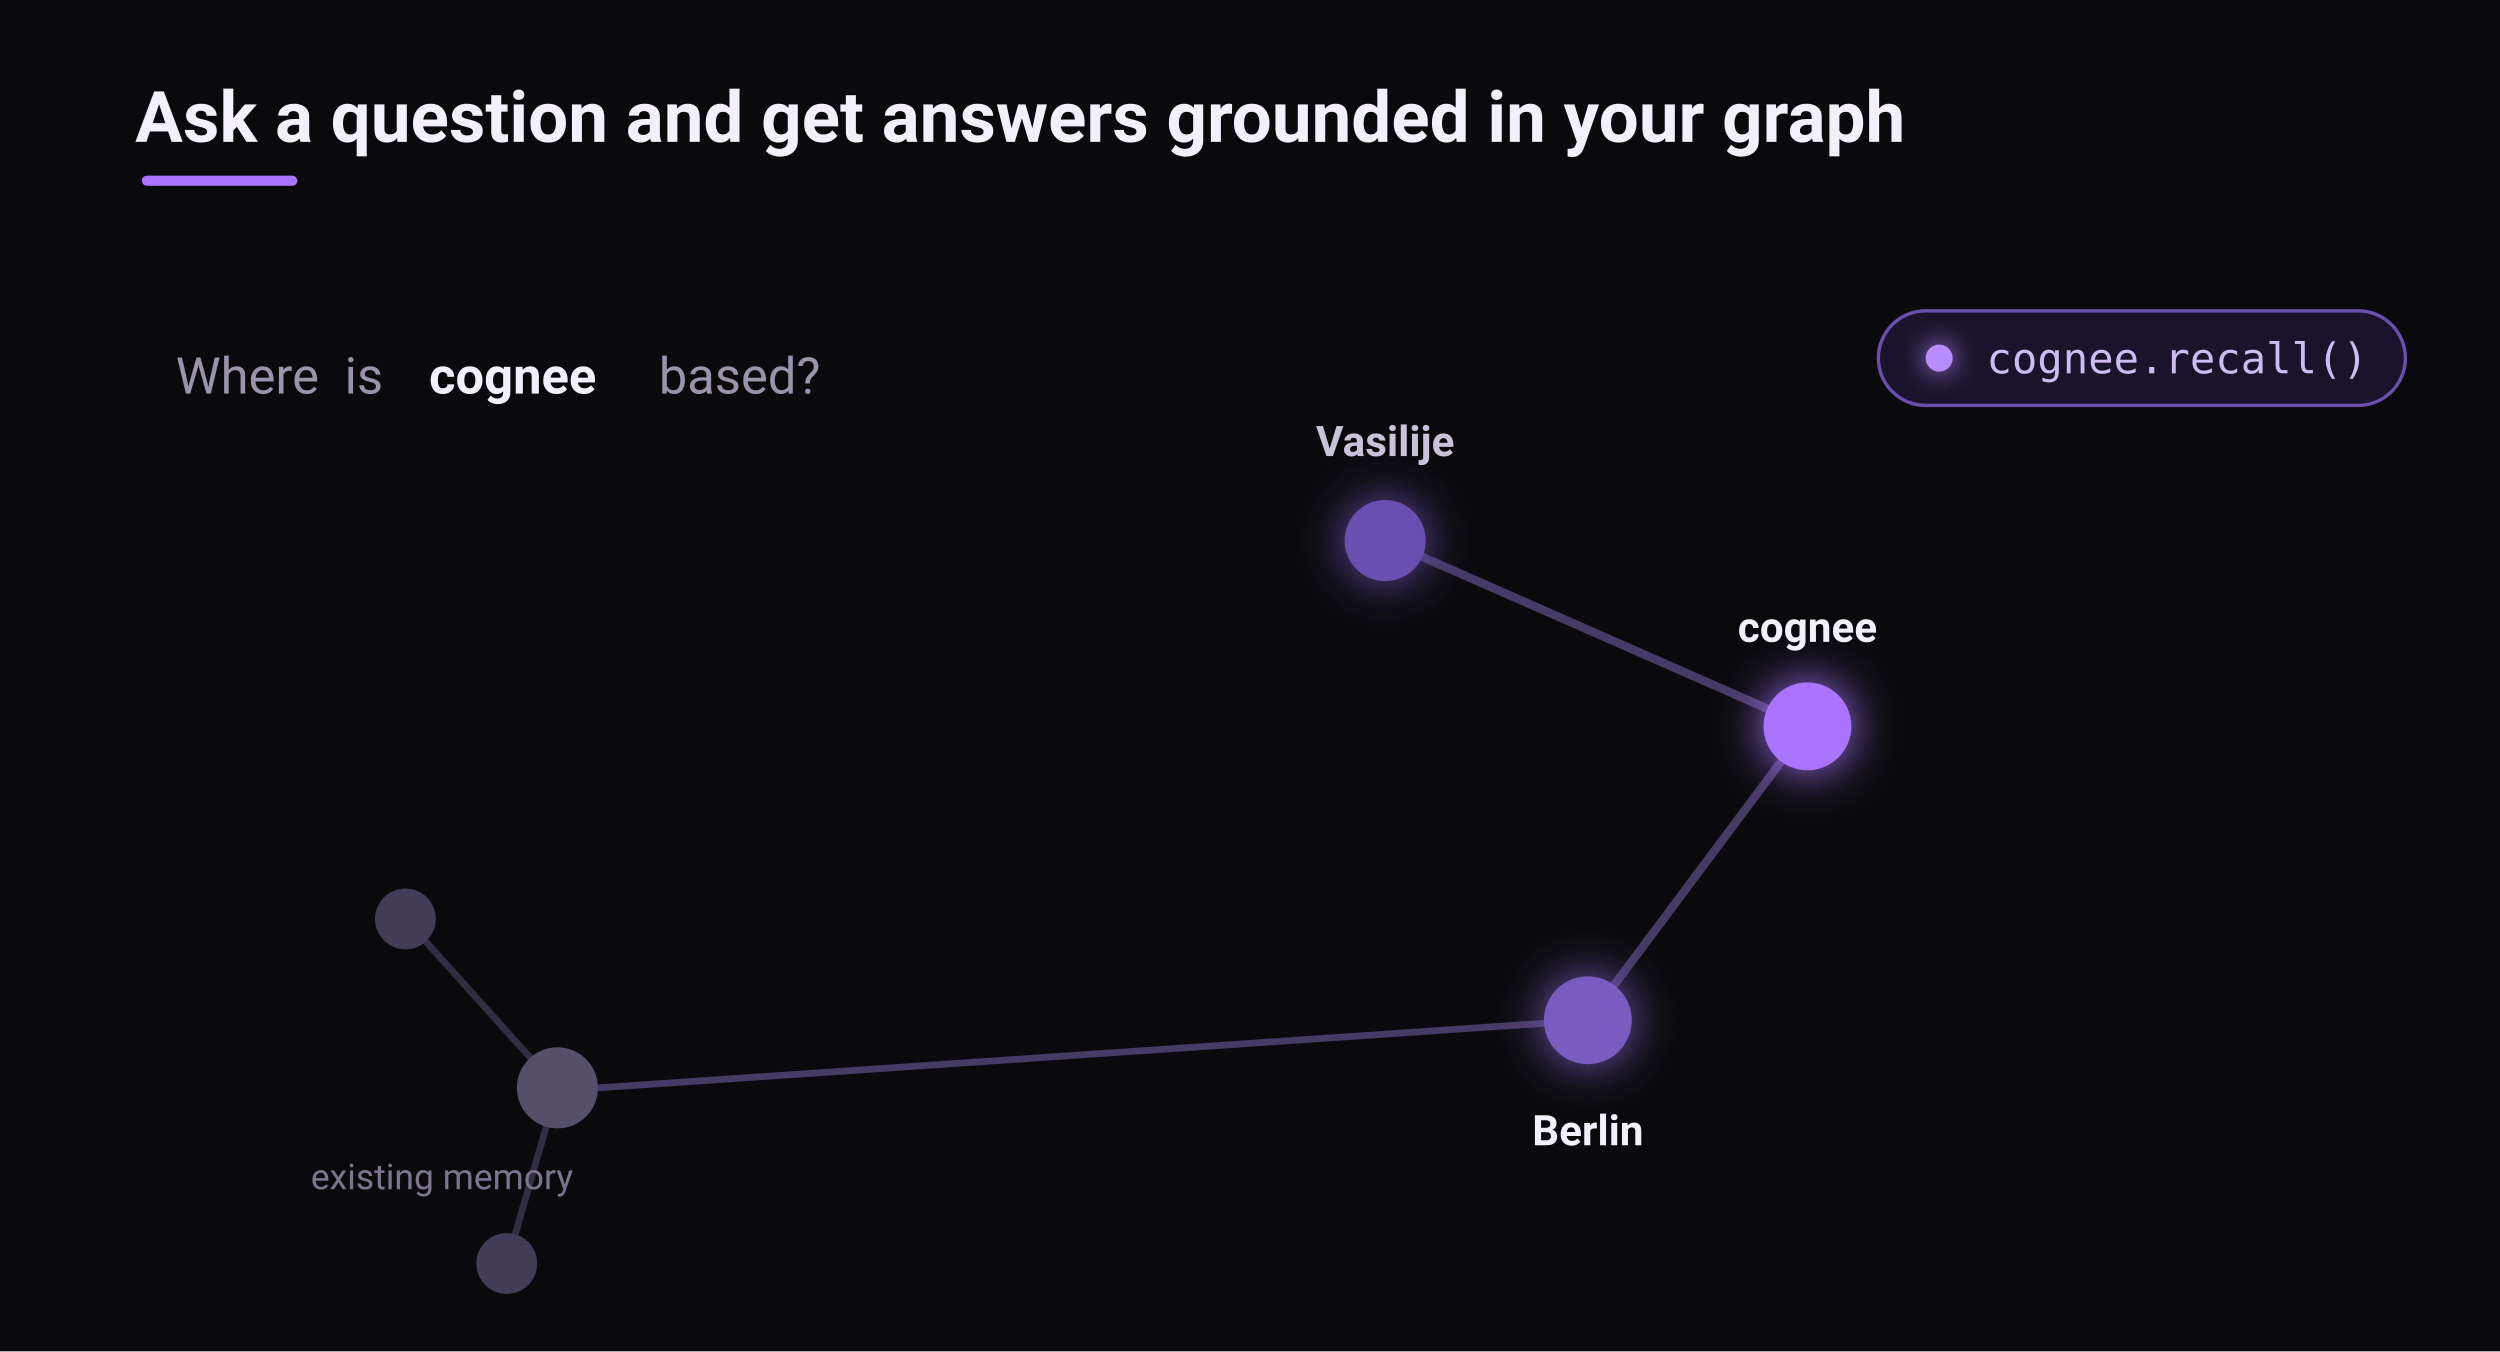
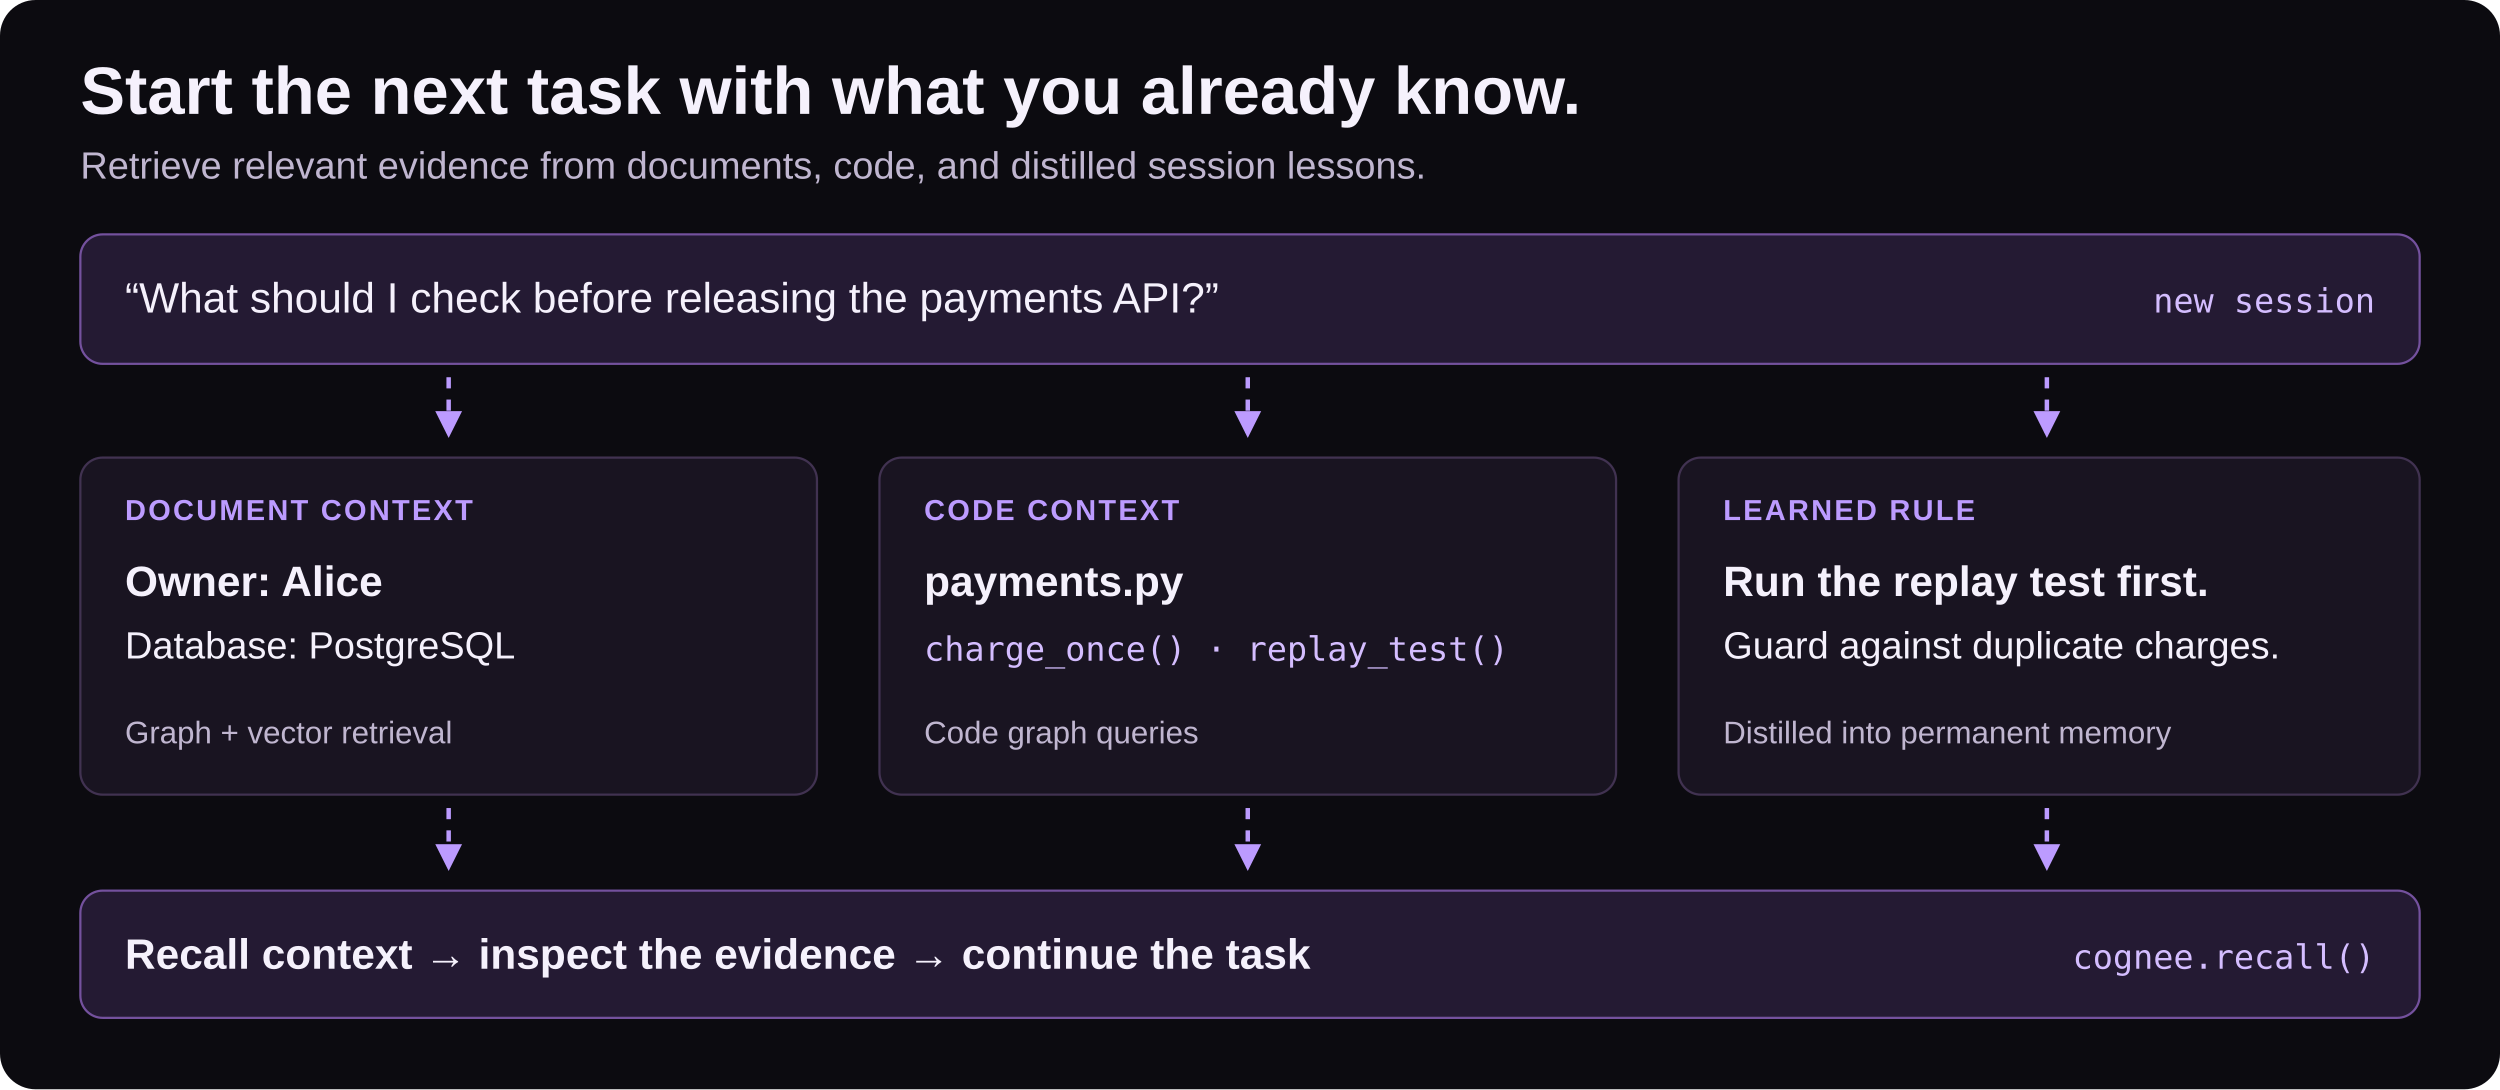
- <svg xmlns="http://www.w3.org/2000/svg" viewBox="0 0 740 400" role="img" font-family="ui-sans-serif, system-ui, -apple-system, Segoe UI, Roboto, Arial, sans-serif">
+ <svg xmlns="http://www.w3.org/2000/svg" viewBox="0 0 1120 488" role="img" aria-labelledby="title desc">
  <defs>
-     <filter id="glow" x="-80%" y="-80%" width="260%" height="260%">
-       <feGaussianBlur stdDeviation="4" result="b" />
-       <feMerge>
-         <feMergeNode in="b" />
-         <feMergeNode in="SourceGraphic" />
-       </feMerge>
-     </filter>
-     <filter id="softglow" x="-120%" y="-120%" width="340%" height="340%">
-       <feGaussianBlur stdDeviation="7" result="b" />
-       <feMerge>
-         <feMergeNode in="b" />
-         <feMergeNode in="SourceGraphic" />
-       </feMerge>
-     </filter>
+     <marker id="arrow" viewBox="0 0 10 10" refX="9" refY="5" markerWidth="6" markerHeight="6" orient="auto">
+       <path d="M0 0 L10 5 L0 10Z" fill="#bc9bff" />
+     </marker>
  </defs>
-   <rect x="0" y="0" width="740" height="400" fill="#0a0a0d" />
-   <text x="40" y="42" font-size="21" font-weight="700" fill="#f3f0fa">Ask a question and get answers grounded in your graph</text>
-   <rect x="42" y="52" width="46" height="3" rx="1.5" fill="#a974ff" />
-   <g>
-     <rect x="556" y="92" width="156" height="28" rx="14" fill="#19132b" stroke="#6b4fb0" stroke-width="1" />
-     <circle cx="574" cy="106" r="4" fill="#b98cff" filter="url(#glow)" />
-     <text x="588" y="110.5" font-size="12.5" font-family="ui-monospace, SFMono-Regular, Menlo, monospace" fill="#cdbcf2">cognee.recall()</text>
-   </g>
-   <g font-size="15">
-     <rect x="120" y="100" width="67" height="23" rx="5" fill="#3a2566" opacity="0">
-       <animate attributeName="opacity" values="0;0;1;1;0" keyTimes="0;0.10;0.18;0.86;1" dur="7s" repeatCount="indefinite" />
-     </rect>
-     <text x="52" y="116.5" fill="#9b93ab">Where</text>
-     <text x="102" y="116.5" fill="#9b93ab">is</text>
-     <text x="127" y="116.5" fill="#f3f0fa" font-weight="700">cognee</text>
-     <text x="195" y="116.5" fill="#9b93ab">based?</text>
+   <style>
+   text{font-family:Arial,Helvetica,sans-serif;fill:#f5f1fc}
+   .muted{fill:#c0b6d0}.label{font-size:13px;letter-spacing:1px;font-weight:700;fill:#bc9bff}
+   .mono{font-family:ui-monospace,SFMono-Regular,Consolas,monospace;font-size:15px;fill:#d4bdff}
+   .flow{stroke:#bc9bff;stroke-width:2;stroke-dasharray:5 5;animation:flow 2s linear infinite}
+   @keyframes flow{to{stroke-dashoffset:-20}}
+   @media(prefers-reduced-motion:reduce){.flow{animation:none}}
+ </style>
+   <rect width="1120" height="488" rx="16" fill="#0c0b10" />
+   <text x="36" y="51" font-size="30" font-weight="700">Start the next task with what you already know.</text>
+   <text x="36" y="80" font-size="17" class="muted">Retrieve relevant evidence from documents, code, and distilled session lessons.</text>
+   <rect x="36" y="105" width="1048" height="58" rx="10" fill="#241a33" stroke="#74519e" />
+   <text x="56" y="140" font-size="19">“What should I check before releasing the payments API?”</text>
+   <text x="1064" y="140" text-anchor="end" class="mono">new session</text>
+   <g fill="none" marker-end="url(#arrow)">
+     <path d="M201 169 V195" class="flow" />
+     <path d="M559 169 V195" class="flow" />
+     <path d="M917 169 V195" class="flow" />
  </g>
  <g>
-     <g stroke="#332d44" stroke-width="2" fill="none">
-       <line x1="165" y1="322" x2="120" y2="272" />
-       <line x1="165" y1="322" x2="150" y2="374" />
-     </g>
-     <circle cx="165" cy="322" r="12" fill="#564f6b" />
-     <circle cx="120" cy="272" r="9" fill="#433c57" />
-     <circle cx="150" cy="374" r="9" fill="#433c57" />
-     <text x="92" y="352" font-size="10.5" fill="#7d7590">existing memory</text>
+     <rect x="36" y="205" width="330" height="151" rx="10" fill="#191421" stroke="#413251" />
+     <text x="56" y="233" class="label">DOCUMENT CONTEXT</text>
+     <text x="56" y="267" font-size="19" font-weight="700">Owner: Alice</text>
+     <text x="56" y="295" font-size="17">Database: PostgreSQL</text>
+     <text x="56" y="333" font-size="14" class="muted">Graph + vector retrieval</text>
+     <rect x="394" y="205" width="330" height="151" rx="10" fill="#191421" stroke="#413251" />
+     <text x="414" y="233" class="label">CODE CONTEXT</text>
+     <text x="414" y="267" font-size="19" font-weight="700">payments.py</text>
+     <text x="414" y="296" class="mono">charge_once() · replay_test()</text>
+     <text x="414" y="333" font-size="14" class="muted">Code graph queries</text>
+     <rect x="752" y="205" width="332" height="151" rx="10" fill="#191421" stroke="#413251" />
+     <text x="772" y="233" class="label">LEARNED RULE</text>
+     <text x="772" y="267" font-size="19" font-weight="700">Run the replay test first.</text>
+     <text x="772" y="295" font-size="17">Guard against duplicate charges.</text>
+     <text x="772" y="333" font-size="14" class="muted">Distilled into permanent memory</text>
  </g>
-   <line x1="470" y1="302" x2="177" y2="322" stroke="#463a66" stroke-width="2" />
-   <line x1="410" y1="160" x2="535" y2="215" stroke="#463a66" stroke-width="2.5" />
-   <line x1="535" y1="215" x2="470" y2="302" stroke="#463a66" stroke-width="2.5" />
-   <line x1="535" y1="215" x2="470" y2="302" stroke="#b98cff" stroke-width="2.5" stroke-dasharray="108" stroke-dashoffset="108" filter="url(#glow)">
-     <animate attributeName="stroke-dashoffset" values="108;108;0;0;108" keyTimes="0;0.36;0.5;0.86;1" dur="7s" repeatCount="indefinite" />
-   </line>
-   <text x="505" y="262" font-size="11" fill="#c4a6ff" text-anchor="middle" opacity="0">
-     <animate attributeName="opacity" values="0;0;1;1;0" keyTimes="0;0.42;0.5;0.86;1" dur="7s" repeatCount="indefinite" />based in</text>
-   <circle cx="410" cy="160" r="12" fill="#6b4fb0" filter="url(#softglow)" />
-   <text x="410" y="135" font-size="12.5" font-weight="700" fill="#c9c2da" text-anchor="middle">Vasilije</text>
-   <circle cx="535" cy="215" r="22" fill="none" stroke="#b98cff" stroke-width="2" opacity="0">
-     <animate attributeName="r" values="12;12;26;12;12" keyTimes="0;0.24;0.34;0.42;1" dur="7s" repeatCount="indefinite" />
-     <animate attributeName="opacity" values="0;0;0.9;0;0" keyTimes="0;0.24;0.32;0.42;1" dur="7s" repeatCount="indefinite" />
-   </circle>
-   <circle cx="535" cy="215" r="13" fill="#a974ff" filter="url(#softglow)" />
-   <text x="535" y="190" font-size="12.5" font-weight="700" fill="#f3f0fa" text-anchor="middle">cognee</text>
-   <circle cx="470" cy="302" r="22" fill="none" stroke="#d9bcff" stroke-width="2" opacity="0">
-     <animate attributeName="r" values="13;13;13;28;13;13" keyTimes="0;0.5;0.52;0.62;0.7;1" dur="7s" repeatCount="indefinite" />
-     <animate attributeName="opacity" values="0;0;0;0.9;0;0" keyTimes="0;0.5;0.52;0.6;0.7;1" dur="7s" repeatCount="indefinite" />
-   </circle>
-   <circle cx="470" cy="302" r="13" fill="#7a5cc0" filter="url(#softglow)">
-     <animate attributeName="fill" values="#7a5cc0;#7a5cc0;#d9bcff;#d9bcff;#7a5cc0" keyTimes="0;0.52;0.6;0.86;1" dur="7s" repeatCount="indefinite" />
-   </circle>
-   <text x="470" y="339" font-size="12.5" font-weight="700" fill="#f3f0fa" text-anchor="middle">Berlin</text>
-   <circle r="5" fill="#f0e4ff" filter="url(#glow)" opacity="0">
-     <animate attributeName="cx" values="535;535;470" keyTimes="0;0.36;0.5" dur="7s" repeatCount="indefinite" />
-     <animate attributeName="cy" values="215;215;302" keyTimes="0;0.36;0.5" dur="7s" repeatCount="indefinite" />
-     <animate attributeName="opacity" values="0;0;1;1;0" keyTimes="0;0.36;0.42;0.5;0.54" dur="7s" repeatCount="indefinite" />
-   </circle>
-   <g opacity="0">
-     <animate attributeName="opacity" values="0;0;1;1;0" keyTimes="0;0.6;0.7;0.86;1" dur="7s" repeatCount="indefinite" />
-     <rect x="350" y="352" width="240" height="28" rx="14" fill="#19132b" stroke="#6b4fb0" stroke-width="1" />
-     <circle cx="368" cy="366" r="4" fill="#b98cff" filter="url(#glow)" />
-     <text x="382" y="370.5" font-size="13" fill="#cdbcf2">cognee is based in Berlin</text>
+   <g fill="none" marker-end="url(#arrow)">
+     <path d="M201 362 V389" class="flow" />
+     <path d="M559 362 V389" class="flow" />
+     <path d="M917 362 V389" class="flow" />
  </g>
+   <rect x="36" y="399" width="1048" height="57" rx="10" fill="#241a33" stroke="#74519e" />
+   <text x="56" y="434" font-size="19" font-weight="700">Recall context → inspect the evidence → continue the task</text>
+   <text x="1064" y="434" text-anchor="end" class="mono">cognee.recall()</text>
</svg>
